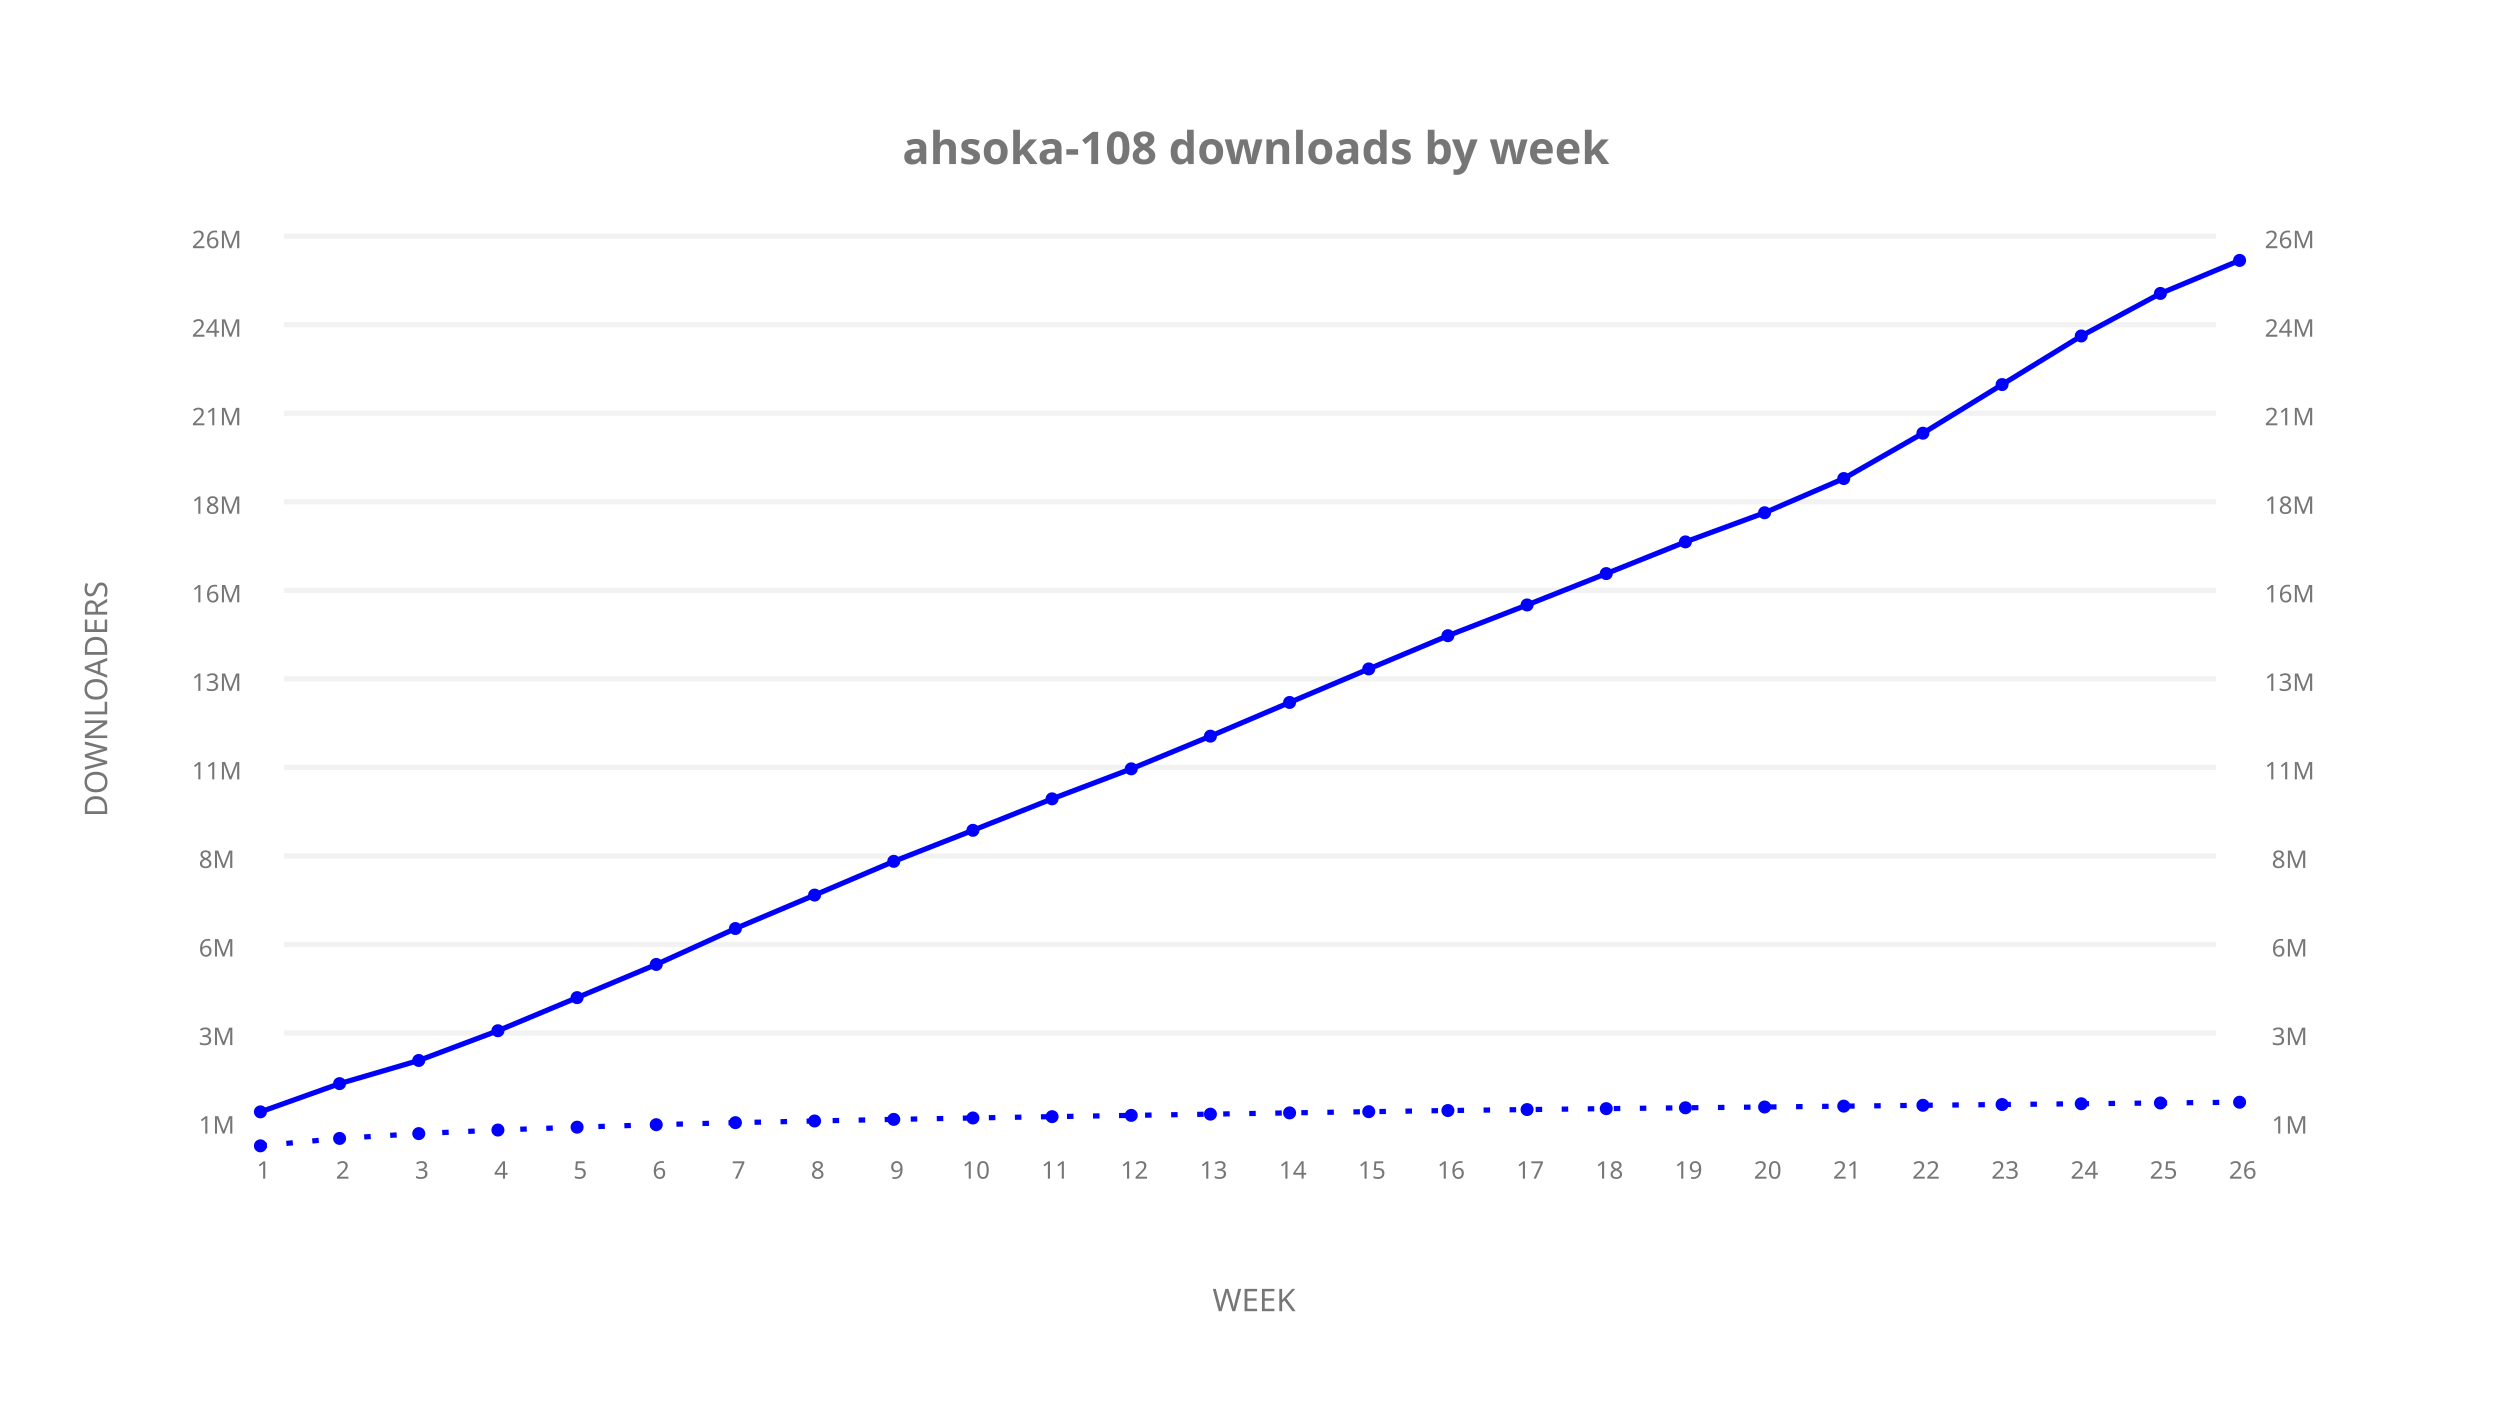
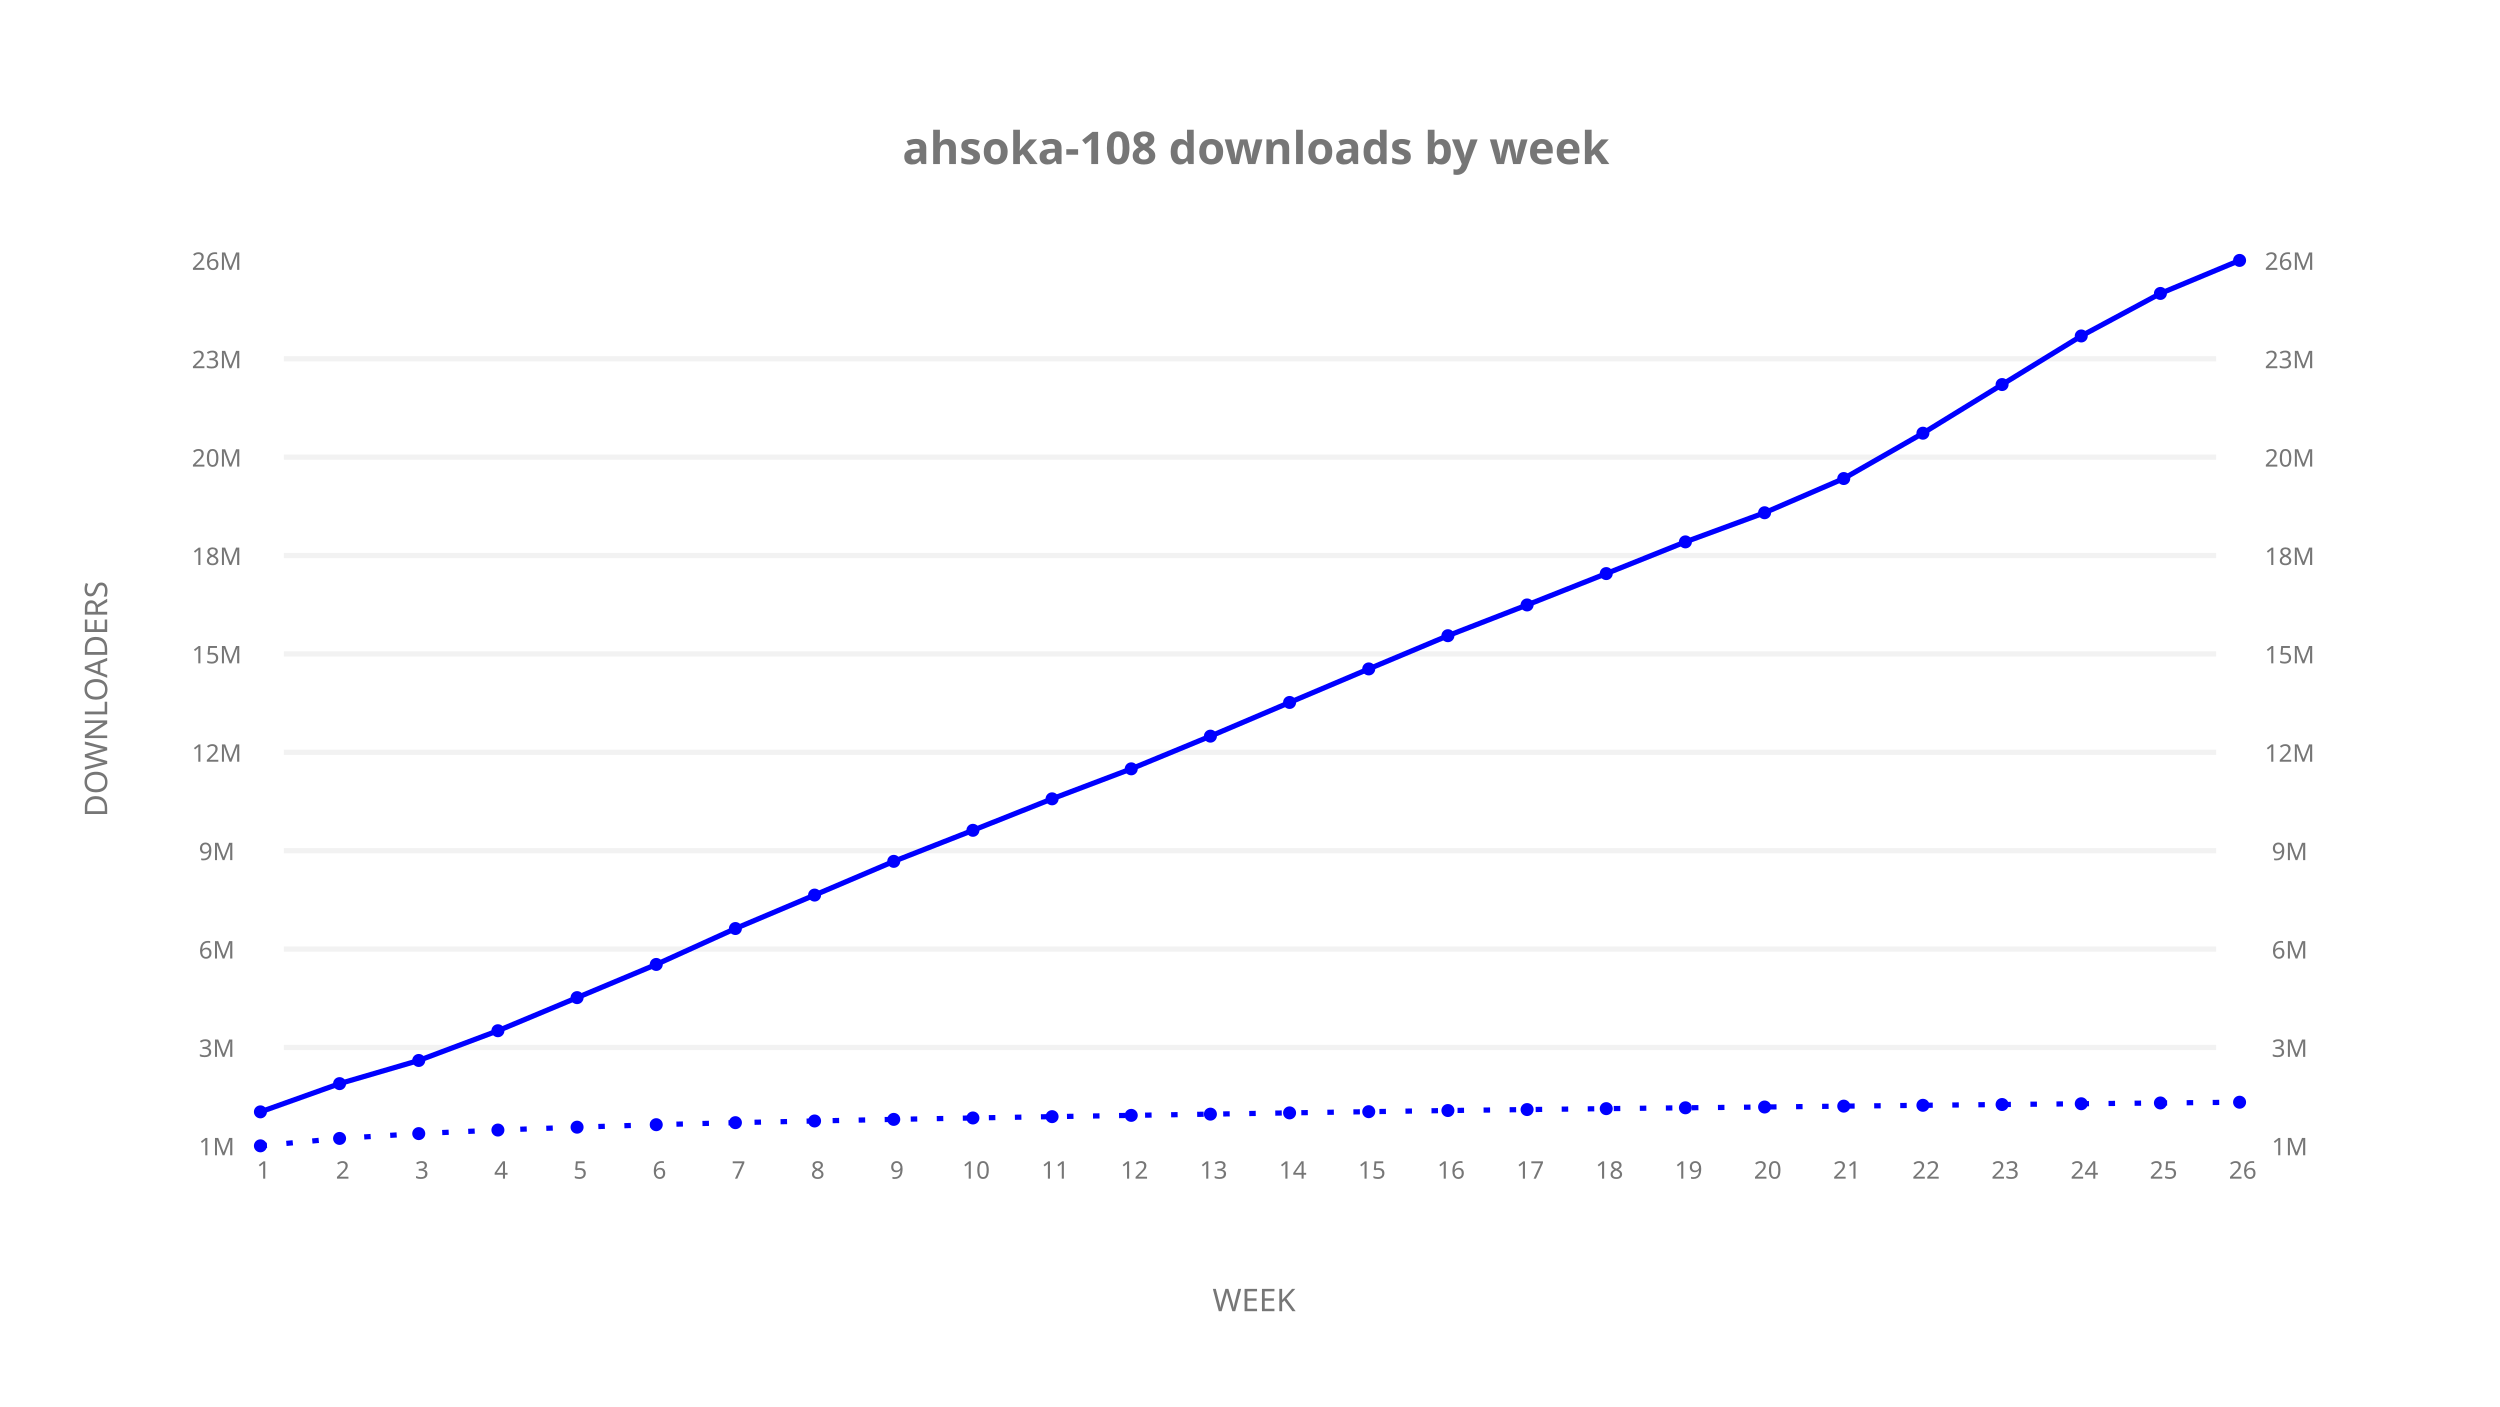
<svg xmlns="http://www.w3.org/2000/svg" xml:space="preserve" id="ahsoka-108-downloads-by-week-ahsoka-108-week" x="0px" y="0px" width="1920px" height="1080px" viewBox="0 0 1920 1080" enable-background="new 0 0 1920 1080" role="img">
  <g id="annotations">
    <text x="960" y="126" font-family="Atkinson Hyperlegible" font-size="26pt" text-anchor="middle" text-align="center" font-weight="600" font-style="normal" style="fill:rgb(118,118,118); fill-opacity:1; stroke:rgb(118,118,118); stroke-opacity:0; stroke-width:0.5"> ahsoka-108 downloads by week</text>
    <g id="axes-lines">
      <text x="960" y="1007" font-family="Atkinson Hyperlegible" font-size="18pt" text-anchor="middle" text-align="center" font-weight="500" font-style="normal" style="fill:rgb(118,118,118); fill-opacity:1; stroke:rgb(118,118,118); stroke-opacity:0; stroke-width:0.5"> WEEK</text>
      <text x="73" y="540" font-family="Atkinson Hyperlegible" font-size="18pt" text-anchor="middle" text-align="center" dominant-baseline="central" font-weight="500" font-style="normal" style="fill:rgb(118,118,118); fill-opacity:1; stroke:rgb(118,118,118); stroke-opacity:0; stroke-width:0.5" transform="rotate(-90,73,540)"> DOWNLOADERS</text>
    </g>
    <g id="tic-y-label-lines">
-       <line x1="218" y1="793.35" x2="1702" y2="793.35" style="fill:rgb(0,0,255); fill-opacity:0; stroke:rgb(242,242,242); stroke-opacity:1; stroke-width:4" />
-       <line x1="218" y1="725.35" x2="1702" y2="725.35" style="fill:rgb(0,0,255); fill-opacity:0; stroke:rgb(242,242,242); stroke-opacity:1; stroke-width:4" />
-       <line x1="218" y1="657.35" x2="1702" y2="657.35" style="fill:rgb(0,0,255); fill-opacity:0; stroke:rgb(242,242,242); stroke-opacity:1; stroke-width:4" />
-       <line x1="218" y1="589.35" x2="1702" y2="589.35" style="fill:rgb(0,0,255); fill-opacity:0; stroke:rgb(242,242,242); stroke-opacity:1; stroke-width:4" />
-       <line x1="218" y1="521.35" x2="1702" y2="521.35" style="fill:rgb(0,0,255); fill-opacity:0; stroke:rgb(242,242,242); stroke-opacity:1; stroke-width:4" />
-       <line x1="218" y1="453.35" x2="1702" y2="453.35" style="fill:rgb(0,0,255); fill-opacity:0; stroke:rgb(242,242,242); stroke-opacity:1; stroke-width:4" />
-       <line x1="218" y1="385.35" x2="1702" y2="385.35" style="fill:rgb(0,0,255); fill-opacity:0; stroke:rgb(242,242,242); stroke-opacity:1; stroke-width:4" />
-       <line x1="218" y1="317.35" x2="1702" y2="317.35" style="fill:rgb(0,0,255); fill-opacity:0; stroke:rgb(242,242,242); stroke-opacity:1; stroke-width:4" />
-       <line x1="218" y1="249.35" x2="1702" y2="249.35" style="fill:rgb(0,0,255); fill-opacity:0; stroke:rgb(242,242,242); stroke-opacity:1; stroke-width:4" />
-       <line x1="218" y1="181.35" x2="1702" y2="181.35" style="fill:rgb(0,0,255); fill-opacity:0; stroke:rgb(242,242,242); stroke-opacity:1; stroke-width:4" />
+       <line x1="218" y1="804.444" x2="1702" y2="804.444" style="fill:rgb(0,0,255); fill-opacity:0; stroke:rgb(242,242,242); stroke-opacity:1; stroke-width:4" />
+       <line x1="218" y1="728.889" x2="1702" y2="728.889" style="fill:rgb(0,0,255); fill-opacity:0; stroke:rgb(242,242,242); stroke-opacity:1; stroke-width:4" />
+       <line x1="218" y1="653.333" x2="1702" y2="653.333" style="fill:rgb(0,0,255); fill-opacity:0; stroke:rgb(242,242,242); stroke-opacity:1; stroke-width:4" />
+       <line x1="218" y1="577.778" x2="1702" y2="577.778" style="fill:rgb(0,0,255); fill-opacity:0; stroke:rgb(242,242,242); stroke-opacity:1; stroke-width:4" />
+       <line x1="218" y1="502.222" x2="1702" y2="502.222" style="fill:rgb(0,0,255); fill-opacity:0; stroke:rgb(242,242,242); stroke-opacity:1; stroke-width:4" />
+       <line x1="218" y1="426.667" x2="1702" y2="426.667" style="fill:rgb(0,0,255); fill-opacity:0; stroke:rgb(242,242,242); stroke-opacity:1; stroke-width:4" />
+       <line x1="218" y1="351.111" x2="1702" y2="351.111" style="fill:rgb(0,0,255); fill-opacity:0; stroke:rgb(242,242,242); stroke-opacity:1; stroke-width:4" />
+       <line x1="218" y1="275.556" x2="1702" y2="275.556" style="fill:rgb(0,0,255); fill-opacity:0; stroke:rgb(242,242,242); stroke-opacity:1; stroke-width:4" />
    </g>
    <g id="tic-x-labels">
      <text x="200" y="898" font-family="Atkinson Hyperlegible" font-size="14pt" text-anchor="middle" text-align="center" dominant-baseline="central" font-weight="400" font-style="normal" style="fill:rgb(118,118,118); fill-opacity:1; stroke:rgb(118,118,118); stroke-opacity:0; stroke-width:0.5"> 1</text>
      <text x="260.8" y="898" font-family="Atkinson Hyperlegible" font-size="14pt" text-anchor="middle" text-align="center" dominant-baseline="central" font-weight="400" font-style="normal" style="fill:rgb(118,118,118); fill-opacity:1; stroke:rgb(118,118,118); stroke-opacity:0; stroke-width:0.5"> 2</text>
      <text x="321.6" y="898" font-family="Atkinson Hyperlegible" font-size="14pt" text-anchor="middle" text-align="center" dominant-baseline="central" font-weight="400" font-style="normal" style="fill:rgb(118,118,118); fill-opacity:1; stroke:rgb(118,118,118); stroke-opacity:0; stroke-width:0.5"> 3</text>
      <text x="382.4" y="898" font-family="Atkinson Hyperlegible" font-size="14pt" text-anchor="middle" text-align="center" dominant-baseline="central" font-weight="400" font-style="normal" style="fill:rgb(118,118,118); fill-opacity:1; stroke:rgb(118,118,118); stroke-opacity:0; stroke-width:0.5"> 4</text>
      <text x="443.2" y="898" font-family="Atkinson Hyperlegible" font-size="14pt" text-anchor="middle" text-align="center" dominant-baseline="central" font-weight="400" font-style="normal" style="fill:rgb(118,118,118); fill-opacity:1; stroke:rgb(118,118,118); stroke-opacity:0; stroke-width:0.5"> 5</text>
      <text x="504" y="898" font-family="Atkinson Hyperlegible" font-size="14pt" text-anchor="middle" text-align="center" dominant-baseline="central" font-weight="400" font-style="normal" style="fill:rgb(118,118,118); fill-opacity:1; stroke:rgb(118,118,118); stroke-opacity:0; stroke-width:0.5"> 6</text>
      <text x="564.8" y="898" font-family="Atkinson Hyperlegible" font-size="14pt" text-anchor="middle" text-align="center" dominant-baseline="central" font-weight="400" font-style="normal" style="fill:rgb(118,118,118); fill-opacity:1; stroke:rgb(118,118,118); stroke-opacity:0; stroke-width:0.5"> 7</text>
      <text x="625.6" y="898" font-family="Atkinson Hyperlegible" font-size="14pt" text-anchor="middle" text-align="center" dominant-baseline="central" font-weight="400" font-style="normal" style="fill:rgb(118,118,118); fill-opacity:1; stroke:rgb(118,118,118); stroke-opacity:0; stroke-width:0.5"> 8</text>
      <text x="686.4" y="898" font-family="Atkinson Hyperlegible" font-size="14pt" text-anchor="middle" text-align="center" dominant-baseline="central" font-weight="400" font-style="normal" style="fill:rgb(118,118,118); fill-opacity:1; stroke:rgb(118,118,118); stroke-opacity:0; stroke-width:0.5"> 9</text>
      <text x="747.2" y="898" font-family="Atkinson Hyperlegible" font-size="14pt" text-anchor="middle" text-align="center" dominant-baseline="central" font-weight="400" font-style="normal" style="fill:rgb(118,118,118); fill-opacity:1; stroke:rgb(118,118,118); stroke-opacity:0; stroke-width:0.5"> 10</text>
      <text x="808" y="898" font-family="Atkinson Hyperlegible" font-size="14pt" text-anchor="middle" text-align="center" dominant-baseline="central" font-weight="400" font-style="normal" style="fill:rgb(118,118,118); fill-opacity:1; stroke:rgb(118,118,118); stroke-opacity:0; stroke-width:0.5"> 11</text>
      <text x="868.8" y="898" font-family="Atkinson Hyperlegible" font-size="14pt" text-anchor="middle" text-align="center" dominant-baseline="central" font-weight="400" font-style="normal" style="fill:rgb(118,118,118); fill-opacity:1; stroke:rgb(118,118,118); stroke-opacity:0; stroke-width:0.5"> 12</text>
      <text x="929.6" y="898" font-family="Atkinson Hyperlegible" font-size="14pt" text-anchor="middle" text-align="center" dominant-baseline="central" font-weight="400" font-style="normal" style="fill:rgb(118,118,118); fill-opacity:1; stroke:rgb(118,118,118); stroke-opacity:0; stroke-width:0.5"> 13</text>
      <text x="990.4" y="898" font-family="Atkinson Hyperlegible" font-size="14pt" text-anchor="middle" text-align="center" dominant-baseline="central" font-weight="400" font-style="normal" style="fill:rgb(118,118,118); fill-opacity:1; stroke:rgb(118,118,118); stroke-opacity:0; stroke-width:0.5"> 14</text>
      <text x="1051.2" y="898" font-family="Atkinson Hyperlegible" font-size="14pt" text-anchor="middle" text-align="center" dominant-baseline="central" font-weight="400" font-style="normal" style="fill:rgb(118,118,118); fill-opacity:1; stroke:rgb(118,118,118); stroke-opacity:0; stroke-width:0.5"> 15</text>
      <text x="1112" y="898" font-family="Atkinson Hyperlegible" font-size="14pt" text-anchor="middle" text-align="center" dominant-baseline="central" font-weight="400" font-style="normal" style="fill:rgb(118,118,118); fill-opacity:1; stroke:rgb(118,118,118); stroke-opacity:0; stroke-width:0.5"> 16</text>
      <text x="1172.8" y="898" font-family="Atkinson Hyperlegible" font-size="14pt" text-anchor="middle" text-align="center" dominant-baseline="central" font-weight="400" font-style="normal" style="fill:rgb(118,118,118); fill-opacity:1; stroke:rgb(118,118,118); stroke-opacity:0; stroke-width:0.5"> 17</text>
      <text x="1233.6" y="898" font-family="Atkinson Hyperlegible" font-size="14pt" text-anchor="middle" text-align="center" dominant-baseline="central" font-weight="400" font-style="normal" style="fill:rgb(118,118,118); fill-opacity:1; stroke:rgb(118,118,118); stroke-opacity:0; stroke-width:0.5"> 18</text>
      <text x="1294.4" y="898" font-family="Atkinson Hyperlegible" font-size="14pt" text-anchor="middle" text-align="center" dominant-baseline="central" font-weight="400" font-style="normal" style="fill:rgb(118,118,118); fill-opacity:1; stroke:rgb(118,118,118); stroke-opacity:0; stroke-width:0.5"> 19</text>
      <text x="1355.2" y="898" font-family="Atkinson Hyperlegible" font-size="14pt" text-anchor="middle" text-align="center" dominant-baseline="central" font-weight="400" font-style="normal" style="fill:rgb(118,118,118); fill-opacity:1; stroke:rgb(118,118,118); stroke-opacity:0; stroke-width:0.5"> 20</text>
      <text x="1416" y="898" font-family="Atkinson Hyperlegible" font-size="14pt" text-anchor="middle" text-align="center" dominant-baseline="central" font-weight="400" font-style="normal" style="fill:rgb(118,118,118); fill-opacity:1; stroke:rgb(118,118,118); stroke-opacity:0; stroke-width:0.5"> 21</text>
      <text x="1476.8" y="898" font-family="Atkinson Hyperlegible" font-size="14pt" text-anchor="middle" text-align="center" dominant-baseline="central" font-weight="400" font-style="normal" style="fill:rgb(118,118,118); fill-opacity:1; stroke:rgb(118,118,118); stroke-opacity:0; stroke-width:0.5"> 22</text>
      <text x="1537.6" y="898" font-family="Atkinson Hyperlegible" font-size="14pt" text-anchor="middle" text-align="center" dominant-baseline="central" font-weight="400" font-style="normal" style="fill:rgb(118,118,118); fill-opacity:1; stroke:rgb(118,118,118); stroke-opacity:0; stroke-width:0.5"> 23</text>
      <text x="1598.4" y="898" font-family="Atkinson Hyperlegible" font-size="14pt" text-anchor="middle" text-align="center" dominant-baseline="central" font-weight="400" font-style="normal" style="fill:rgb(118,118,118); fill-opacity:1; stroke:rgb(118,118,118); stroke-opacity:0; stroke-width:0.5"> 24</text>
      <text x="1659.2" y="898" font-family="Atkinson Hyperlegible" font-size="14pt" text-anchor="middle" text-align="center" dominant-baseline="central" font-weight="400" font-style="normal" style="fill:rgb(118,118,118); fill-opacity:1; stroke:rgb(118,118,118); stroke-opacity:0; stroke-width:0.5"> 25</text>
      <text x="1720" y="898" font-family="Atkinson Hyperlegible" font-size="14pt" text-anchor="middle" text-align="center" dominant-baseline="central" font-weight="400" font-style="normal" style="fill:rgb(118,118,118); fill-opacity:1; stroke:rgb(118,118,118); stroke-opacity:0; stroke-width:0.5"> 26</text>
    </g>
    <g id="tic-y-labels">
-       <text x="164" y="863.35" font-family="Atkinson Hyperlegible" font-size="14pt" text-anchor="middle" text-align="center" dominant-baseline="central" font-weight="400" font-style="normal" style="fill:rgb(118,118,118); fill-opacity:1; stroke:rgb(118,118,118); stroke-opacity:0; stroke-width:0.5"> 1M</text>
-       <text x="1756" y="863.35" font-family="Atkinson Hyperlegible" font-size="14pt" text-anchor="middle" text-align="center" dominant-baseline="central" font-weight="400" font-style="normal" style="fill:rgb(118,118,118); fill-opacity:1; stroke:rgb(118,118,118); stroke-opacity:0; stroke-width:0.5"> 1M</text>
-       <text x="164" y="795.35" font-family="Atkinson Hyperlegible" font-size="14pt" text-anchor="middle" text-align="center" dominant-baseline="central" font-weight="400" font-style="normal" style="fill:rgb(118,118,118); fill-opacity:1; stroke:rgb(118,118,118); stroke-opacity:0; stroke-width:0.5"> 3M</text>
-       <text x="1756" y="795.35" font-family="Atkinson Hyperlegible" font-size="14pt" text-anchor="middle" text-align="center" dominant-baseline="central" font-weight="400" font-style="normal" style="fill:rgb(118,118,118); fill-opacity:1; stroke:rgb(118,118,118); stroke-opacity:0; stroke-width:0.5"> 3M</text>
-       <text x="164" y="727.35" font-family="Atkinson Hyperlegible" font-size="14pt" text-anchor="middle" text-align="center" dominant-baseline="central" font-weight="400" font-style="normal" style="fill:rgb(118,118,118); fill-opacity:1; stroke:rgb(118,118,118); stroke-opacity:0; stroke-width:0.5"> 6M</text>
-       <text x="1756" y="727.35" font-family="Atkinson Hyperlegible" font-size="14pt" text-anchor="middle" text-align="center" dominant-baseline="central" font-weight="400" font-style="normal" style="fill:rgb(118,118,118); fill-opacity:1; stroke:rgb(118,118,118); stroke-opacity:0; stroke-width:0.5"> 6M</text>
-       <text x="164" y="659.35" font-family="Atkinson Hyperlegible" font-size="14pt" text-anchor="middle" text-align="center" dominant-baseline="central" font-weight="400" font-style="normal" style="fill:rgb(118,118,118); fill-opacity:1; stroke:rgb(118,118,118); stroke-opacity:0; stroke-width:0.5"> 8M</text>
-       <text x="1756" y="659.35" font-family="Atkinson Hyperlegible" font-size="14pt" text-anchor="middle" text-align="center" dominant-baseline="central" font-weight="400" font-style="normal" style="fill:rgb(118,118,118); fill-opacity:1; stroke:rgb(118,118,118); stroke-opacity:0; stroke-width:0.5"> 8M</text>
-       <text x="164" y="591.35" font-family="Atkinson Hyperlegible" font-size="14pt" text-anchor="middle" text-align="center" dominant-baseline="central" font-weight="400" font-style="normal" style="fill:rgb(118,118,118); fill-opacity:1; stroke:rgb(118,118,118); stroke-opacity:0; stroke-width:0.5"> 11M</text>
-       <text x="1756" y="591.35" font-family="Atkinson Hyperlegible" font-size="14pt" text-anchor="middle" text-align="center" dominant-baseline="central" font-weight="400" font-style="normal" style="fill:rgb(118,118,118); fill-opacity:1; stroke:rgb(118,118,118); stroke-opacity:0; stroke-width:0.5"> 11M</text>
-       <text x="164" y="523.35" font-family="Atkinson Hyperlegible" font-size="14pt" text-anchor="middle" text-align="center" dominant-baseline="central" font-weight="400" font-style="normal" style="fill:rgb(118,118,118); fill-opacity:1; stroke:rgb(118,118,118); stroke-opacity:0; stroke-width:0.5"> 13M</text>
-       <text x="1756" y="523.35" font-family="Atkinson Hyperlegible" font-size="14pt" text-anchor="middle" text-align="center" dominant-baseline="central" font-weight="400" font-style="normal" style="fill:rgb(118,118,118); fill-opacity:1; stroke:rgb(118,118,118); stroke-opacity:0; stroke-width:0.5"> 13M</text>
-       <text x="164" y="455.35" font-family="Atkinson Hyperlegible" font-size="14pt" text-anchor="middle" text-align="center" dominant-baseline="central" font-weight="400" font-style="normal" style="fill:rgb(118,118,118); fill-opacity:1; stroke:rgb(118,118,118); stroke-opacity:0; stroke-width:0.5"> 16M</text>
-       <text x="1756" y="455.35" font-family="Atkinson Hyperlegible" font-size="14pt" text-anchor="middle" text-align="center" dominant-baseline="central" font-weight="400" font-style="normal" style="fill:rgb(118,118,118); fill-opacity:1; stroke:rgb(118,118,118); stroke-opacity:0; stroke-width:0.5"> 16M</text>
-       <text x="164" y="387.35" font-family="Atkinson Hyperlegible" font-size="14pt" text-anchor="middle" text-align="center" dominant-baseline="central" font-weight="400" font-style="normal" style="fill:rgb(118,118,118); fill-opacity:1; stroke:rgb(118,118,118); stroke-opacity:0; stroke-width:0.5"> 18M</text>
-       <text x="1756" y="387.35" font-family="Atkinson Hyperlegible" font-size="14pt" text-anchor="middle" text-align="center" dominant-baseline="central" font-weight="400" font-style="normal" style="fill:rgb(118,118,118); fill-opacity:1; stroke:rgb(118,118,118); stroke-opacity:0; stroke-width:0.5"> 18M</text>
-       <text x="164" y="319.35" font-family="Atkinson Hyperlegible" font-size="14pt" text-anchor="middle" text-align="center" dominant-baseline="central" font-weight="400" font-style="normal" style="fill:rgb(118,118,118); fill-opacity:1; stroke:rgb(118,118,118); stroke-opacity:0; stroke-width:0.5"> 21M</text>
-       <text x="1756" y="319.35" font-family="Atkinson Hyperlegible" font-size="14pt" text-anchor="middle" text-align="center" dominant-baseline="central" font-weight="400" font-style="normal" style="fill:rgb(118,118,118); fill-opacity:1; stroke:rgb(118,118,118); stroke-opacity:0; stroke-width:0.5"> 21M</text>
-       <text x="164" y="251.35" font-family="Atkinson Hyperlegible" font-size="14pt" text-anchor="middle" text-align="center" dominant-baseline="central" font-weight="400" font-style="normal" style="fill:rgb(118,118,118); fill-opacity:1; stroke:rgb(118,118,118); stroke-opacity:0; stroke-width:0.5"> 24M</text>
-       <text x="1756" y="251.35" font-family="Atkinson Hyperlegible" font-size="14pt" text-anchor="middle" text-align="center" dominant-baseline="central" font-weight="400" font-style="normal" style="fill:rgb(118,118,118); fill-opacity:1; stroke:rgb(118,118,118); stroke-opacity:0; stroke-width:0.5"> 24M</text>
-       <text x="164" y="183.35" font-family="Atkinson Hyperlegible" font-size="14pt" text-anchor="middle" text-align="center" dominant-baseline="central" font-weight="400" font-style="normal" style="fill:rgb(118,118,118); fill-opacity:1; stroke:rgb(118,118,118); stroke-opacity:0; stroke-width:0.5"> 26M</text>
-       <text x="1756" y="183.35" font-family="Atkinson Hyperlegible" font-size="14pt" text-anchor="middle" text-align="center" dominant-baseline="central" font-weight="400" font-style="normal" style="fill:rgb(118,118,118); fill-opacity:1; stroke:rgb(118,118,118); stroke-opacity:0; stroke-width:0.5"> 26M</text>
+       <text x="164" y="880" font-family="Atkinson Hyperlegible" font-size="14pt" text-anchor="middle" text-align="center" dominant-baseline="central" font-weight="400" font-style="normal" style="fill:rgb(118,118,118); fill-opacity:1; stroke:rgb(118,118,118); stroke-opacity:0; stroke-width:0.5"> 1M</text>
+       <text x="1756" y="880" font-family="Atkinson Hyperlegible" font-size="14pt" text-anchor="middle" text-align="center" dominant-baseline="central" font-weight="400" font-style="normal" style="fill:rgb(118,118,118); fill-opacity:1; stroke:rgb(118,118,118); stroke-opacity:0; stroke-width:0.5"> 1M</text>
+       <text x="164" y="804.444" font-family="Atkinson Hyperlegible" font-size="14pt" text-anchor="middle" text-align="center" dominant-baseline="central" font-weight="400" font-style="normal" style="fill:rgb(118,118,118); fill-opacity:1; stroke:rgb(118,118,118); stroke-opacity:0; stroke-width:0.5"> 3M</text>
+       <text x="1756" y="804.444" font-family="Atkinson Hyperlegible" font-size="14pt" text-anchor="middle" text-align="center" dominant-baseline="central" font-weight="400" font-style="normal" style="fill:rgb(118,118,118); fill-opacity:1; stroke:rgb(118,118,118); stroke-opacity:0; stroke-width:0.5"> 3M</text>
+       <text x="164" y="728.889" font-family="Atkinson Hyperlegible" font-size="14pt" text-anchor="middle" text-align="center" dominant-baseline="central" font-weight="400" font-style="normal" style="fill:rgb(118,118,118); fill-opacity:1; stroke:rgb(118,118,118); stroke-opacity:0; stroke-width:0.5"> 6M</text>
+       <text x="1756" y="728.889" font-family="Atkinson Hyperlegible" font-size="14pt" text-anchor="middle" text-align="center" dominant-baseline="central" font-weight="400" font-style="normal" style="fill:rgb(118,118,118); fill-opacity:1; stroke:rgb(118,118,118); stroke-opacity:0; stroke-width:0.5"> 6M</text>
+       <text x="164" y="653.333" font-family="Atkinson Hyperlegible" font-size="14pt" text-anchor="middle" text-align="center" dominant-baseline="central" font-weight="400" font-style="normal" style="fill:rgb(118,118,118); fill-opacity:1; stroke:rgb(118,118,118); stroke-opacity:0; stroke-width:0.5"> 9M</text>
+       <text x="1756" y="653.333" font-family="Atkinson Hyperlegible" font-size="14pt" text-anchor="middle" text-align="center" dominant-baseline="central" font-weight="400" font-style="normal" style="fill:rgb(118,118,118); fill-opacity:1; stroke:rgb(118,118,118); stroke-opacity:0; stroke-width:0.5"> 9M</text>
+       <text x="164" y="577.778" font-family="Atkinson Hyperlegible" font-size="14pt" text-anchor="middle" text-align="center" dominant-baseline="central" font-weight="400" font-style="normal" style="fill:rgb(118,118,118); fill-opacity:1; stroke:rgb(118,118,118); stroke-opacity:0; stroke-width:0.5"> 12M</text>
+       <text x="1756" y="577.778" font-family="Atkinson Hyperlegible" font-size="14pt" text-anchor="middle" text-align="center" dominant-baseline="central" font-weight="400" font-style="normal" style="fill:rgb(118,118,118); fill-opacity:1; stroke:rgb(118,118,118); stroke-opacity:0; stroke-width:0.5"> 12M</text>
+       <text x="164" y="502.222" font-family="Atkinson Hyperlegible" font-size="14pt" text-anchor="middle" text-align="center" dominant-baseline="central" font-weight="400" font-style="normal" style="fill:rgb(118,118,118); fill-opacity:1; stroke:rgb(118,118,118); stroke-opacity:0; stroke-width:0.5"> 15M</text>
+       <text x="1756" y="502.222" font-family="Atkinson Hyperlegible" font-size="14pt" text-anchor="middle" text-align="center" dominant-baseline="central" font-weight="400" font-style="normal" style="fill:rgb(118,118,118); fill-opacity:1; stroke:rgb(118,118,118); stroke-opacity:0; stroke-width:0.5"> 15M</text>
+       <text x="164" y="426.667" font-family="Atkinson Hyperlegible" font-size="14pt" text-anchor="middle" text-align="center" dominant-baseline="central" font-weight="400" font-style="normal" style="fill:rgb(118,118,118); fill-opacity:1; stroke:rgb(118,118,118); stroke-opacity:0; stroke-width:0.5"> 18M</text>
+       <text x="1756" y="426.667" font-family="Atkinson Hyperlegible" font-size="14pt" text-anchor="middle" text-align="center" dominant-baseline="central" font-weight="400" font-style="normal" style="fill:rgb(118,118,118); fill-opacity:1; stroke:rgb(118,118,118); stroke-opacity:0; stroke-width:0.5"> 18M</text>
+       <text x="164" y="351.111" font-family="Atkinson Hyperlegible" font-size="14pt" text-anchor="middle" text-align="center" dominant-baseline="central" font-weight="400" font-style="normal" style="fill:rgb(118,118,118); fill-opacity:1; stroke:rgb(118,118,118); stroke-opacity:0; stroke-width:0.5"> 20M</text>
+       <text x="1756" y="351.111" font-family="Atkinson Hyperlegible" font-size="14pt" text-anchor="middle" text-align="center" dominant-baseline="central" font-weight="400" font-style="normal" style="fill:rgb(118,118,118); fill-opacity:1; stroke:rgb(118,118,118); stroke-opacity:0; stroke-width:0.5"> 20M</text>
+       <text x="164" y="275.556" font-family="Atkinson Hyperlegible" font-size="14pt" text-anchor="middle" text-align="center" dominant-baseline="central" font-weight="400" font-style="normal" style="fill:rgb(118,118,118); fill-opacity:1; stroke:rgb(118,118,118); stroke-opacity:0; stroke-width:0.5"> 23M</text>
+       <text x="1756" y="275.556" font-family="Atkinson Hyperlegible" font-size="14pt" text-anchor="middle" text-align="center" dominant-baseline="central" font-weight="400" font-style="normal" style="fill:rgb(118,118,118); fill-opacity:1; stroke:rgb(118,118,118); stroke-opacity:0; stroke-width:0.5"> 23M</text>
+       <text x="164" y="200" font-family="Atkinson Hyperlegible" font-size="14pt" text-anchor="middle" text-align="center" dominant-baseline="central" font-weight="400" font-style="normal" style="fill:rgb(118,118,118); fill-opacity:1; stroke:rgb(118,118,118); stroke-opacity:0; stroke-width:0.5"> 26M</text>
+       <text x="1756" y="200" font-family="Atkinson Hyperlegible" font-size="14pt" text-anchor="middle" text-align="center" dominant-baseline="central" font-weight="400" font-style="normal" style="fill:rgb(118,118,118); fill-opacity:1; stroke:rgb(118,118,118); stroke-opacity:0; stroke-width:0.5"> 26M</text>
    </g>
  </g>
  <g id="polyline-ahsoka-108 downloads by week">
    <polyline points="200,853.913 260.8,832.227 321.6,814.44 382.4,791.599 443.2,766.178 504,740.697 564.8,713.107 625.6,687.423 686.4,661.524 747.2,637.685 808,613.502 868.8,590.464 929.6,565.36 990.4,539.486 1051.2,513.733 1112,488.215 1172.8,464.598 1233.6,440.514 1294.4,416.172 1355.2,393.79 1416,367.513 1476.8,332.7 1537.6,295.333 1598.4,258.021 1659.2,225.362 1720,200 " style="fill:rgb(0,0,255); fill-opacity:0; stroke:rgb(0,0,255); stroke-opacity:1; stroke-width:4" />
  </g>
  <g id="markers-ahsoka-108 downloads by week">
    <circle cx="200" cy="853.913" r="5" style="fill:rgb(0,0,255); fill-opacity:1; stroke:rgb(0,0,255); stroke-opacity:0; stroke-width:4">
</circle>
    <circle cx="260.8" cy="832.227" r="5" style="fill:rgb(0,0,255); fill-opacity:1; stroke:rgb(0,0,255); stroke-opacity:0; stroke-width:4">
</circle>
    <circle cx="321.6" cy="814.44" r="5" style="fill:rgb(0,0,255); fill-opacity:1; stroke:rgb(0,0,255); stroke-opacity:0; stroke-width:4">
</circle>
    <circle cx="382.4" cy="791.599" r="5" style="fill:rgb(0,0,255); fill-opacity:1; stroke:rgb(0,0,255); stroke-opacity:0; stroke-width:4">
</circle>
    <circle cx="443.2" cy="766.178" r="5" style="fill:rgb(0,0,255); fill-opacity:1; stroke:rgb(0,0,255); stroke-opacity:0; stroke-width:4">
</circle>
    <circle cx="504" cy="740.697" r="5" style="fill:rgb(0,0,255); fill-opacity:1; stroke:rgb(0,0,255); stroke-opacity:0; stroke-width:4">
</circle>
    <circle cx="564.8" cy="713.107" r="5" style="fill:rgb(0,0,255); fill-opacity:1; stroke:rgb(0,0,255); stroke-opacity:0; stroke-width:4">
</circle>
    <circle cx="625.6" cy="687.423" r="5" style="fill:rgb(0,0,255); fill-opacity:1; stroke:rgb(0,0,255); stroke-opacity:0; stroke-width:4">
</circle>
    <circle cx="686.4" cy="661.524" r="5" style="fill:rgb(0,0,255); fill-opacity:1; stroke:rgb(0,0,255); stroke-opacity:0; stroke-width:4">
</circle>
    <circle cx="747.2" cy="637.685" r="5" style="fill:rgb(0,0,255); fill-opacity:1; stroke:rgb(0,0,255); stroke-opacity:0; stroke-width:4">
</circle>
    <circle cx="808" cy="613.502" r="5" style="fill:rgb(0,0,255); fill-opacity:1; stroke:rgb(0,0,255); stroke-opacity:0; stroke-width:4">
</circle>
    <circle cx="868.8" cy="590.464" r="5" style="fill:rgb(0,0,255); fill-opacity:1; stroke:rgb(0,0,255); stroke-opacity:0; stroke-width:4">
</circle>
    <circle cx="929.6" cy="565.36" r="5" style="fill:rgb(0,0,255); fill-opacity:1; stroke:rgb(0,0,255); stroke-opacity:0; stroke-width:4">
</circle>
    <circle cx="990.4" cy="539.486" r="5" style="fill:rgb(0,0,255); fill-opacity:1; stroke:rgb(0,0,255); stroke-opacity:0; stroke-width:4">
</circle>
    <circle cx="1051.2" cy="513.733" r="5" style="fill:rgb(0,0,255); fill-opacity:1; stroke:rgb(0,0,255); stroke-opacity:0; stroke-width:4">
</circle>
    <circle cx="1112" cy="488.215" r="5" style="fill:rgb(0,0,255); fill-opacity:1; stroke:rgb(0,0,255); stroke-opacity:0; stroke-width:4">
</circle>
    <circle cx="1172.8" cy="464.598" r="5" style="fill:rgb(0,0,255); fill-opacity:1; stroke:rgb(0,0,255); stroke-opacity:0; stroke-width:4">
</circle>
    <circle cx="1233.6" cy="440.514" r="5" style="fill:rgb(0,0,255); fill-opacity:1; stroke:rgb(0,0,255); stroke-opacity:0; stroke-width:4">
</circle>
    <circle cx="1294.4" cy="416.172" r="5" style="fill:rgb(0,0,255); fill-opacity:1; stroke:rgb(0,0,255); stroke-opacity:0; stroke-width:4">
</circle>
    <circle cx="1355.2" cy="393.79" r="5" style="fill:rgb(0,0,255); fill-opacity:1; stroke:rgb(0,0,255); stroke-opacity:0; stroke-width:4">
</circle>
    <circle cx="1416" cy="367.513" r="5" style="fill:rgb(0,0,255); fill-opacity:1; stroke:rgb(0,0,255); stroke-opacity:0; stroke-width:4">
</circle>
    <circle cx="1476.8" cy="332.7" r="5" style="fill:rgb(0,0,255); fill-opacity:1; stroke:rgb(0,0,255); stroke-opacity:0; stroke-width:4">
</circle>
    <circle cx="1537.6" cy="295.333" r="5" style="fill:rgb(0,0,255); fill-opacity:1; stroke:rgb(0,0,255); stroke-opacity:0; stroke-width:4">
</circle>
    <circle cx="1598.4" cy="258.021" r="5" style="fill:rgb(0,0,255); fill-opacity:1; stroke:rgb(0,0,255); stroke-opacity:0; stroke-width:4">
</circle>
    <circle cx="1659.2" cy="225.362" r="5" style="fill:rgb(0,0,255); fill-opacity:1; stroke:rgb(0,0,255); stroke-opacity:0; stroke-width:4">
</circle>
    <circle cx="1720" cy="200" r="5" style="fill:rgb(0,0,255); fill-opacity:1; stroke:rgb(0,0,255); stroke-opacity:0; stroke-width:4">
</circle>
  </g>
  <g id="polyline-ahsoka-108 downloads by week uploaders">
    <polyline points="200,880 260.8,874.315 321.6,870.607 382.4,867.876 443.2,865.673 504,863.757 564.8,862.207 625.6,860.915 686.4,859.69 747.2,858.6 808,857.581 868.8,856.612 929.6,855.664 990.4,854.695 1051.2,853.766 1112,852.889 1172.8,852.146 1233.6,851.436 1294.4,850.785 1355.2,850.187 1416,849.512 1476.8,848.879 1537.6,848.266 1598.4,847.681 1659.2,847.08 1720,846.508 " stroke-dasharray="5 15" style="fill:rgb(0,0,255); fill-opacity:0; stroke:rgb(0,0,255); stroke-opacity:1; stroke-width:4" />
  </g>
  <g id="markers-ahsoka-108 downloads by week uploaders">
    <circle cx="200" cy="880" r="5" style="fill:rgb(0,0,255); fill-opacity:1; stroke:rgb(0,0,255); stroke-opacity:0; stroke-width:4">
</circle>
    <circle cx="260.8" cy="874.315" r="5" style="fill:rgb(0,0,255); fill-opacity:1; stroke:rgb(0,0,255); stroke-opacity:0; stroke-width:4">
</circle>
    <circle cx="321.6" cy="870.607" r="5" style="fill:rgb(0,0,255); fill-opacity:1; stroke:rgb(0,0,255); stroke-opacity:0; stroke-width:4">
</circle>
    <circle cx="382.4" cy="867.876" r="5" style="fill:rgb(0,0,255); fill-opacity:1; stroke:rgb(0,0,255); stroke-opacity:0; stroke-width:4">
</circle>
    <circle cx="443.2" cy="865.673" r="5" style="fill:rgb(0,0,255); fill-opacity:1; stroke:rgb(0,0,255); stroke-opacity:0; stroke-width:4">
</circle>
    <circle cx="504" cy="863.757" r="5" style="fill:rgb(0,0,255); fill-opacity:1; stroke:rgb(0,0,255); stroke-opacity:0; stroke-width:4">
</circle>
    <circle cx="564.8" cy="862.207" r="5" style="fill:rgb(0,0,255); fill-opacity:1; stroke:rgb(0,0,255); stroke-opacity:0; stroke-width:4">
</circle>
    <circle cx="625.6" cy="860.915" r="5" style="fill:rgb(0,0,255); fill-opacity:1; stroke:rgb(0,0,255); stroke-opacity:0; stroke-width:4">
</circle>
    <circle cx="686.4" cy="859.69" r="5" style="fill:rgb(0,0,255); fill-opacity:1; stroke:rgb(0,0,255); stroke-opacity:0; stroke-width:4">
</circle>
    <circle cx="747.2" cy="858.6" r="5" style="fill:rgb(0,0,255); fill-opacity:1; stroke:rgb(0,0,255); stroke-opacity:0; stroke-width:4">
</circle>
    <circle cx="808" cy="857.581" r="5" style="fill:rgb(0,0,255); fill-opacity:1; stroke:rgb(0,0,255); stroke-opacity:0; stroke-width:4">
</circle>
    <circle cx="868.8" cy="856.612" r="5" style="fill:rgb(0,0,255); fill-opacity:1; stroke:rgb(0,0,255); stroke-opacity:0; stroke-width:4">
</circle>
    <circle cx="929.6" cy="855.664" r="5" style="fill:rgb(0,0,255); fill-opacity:1; stroke:rgb(0,0,255); stroke-opacity:0; stroke-width:4">
</circle>
    <circle cx="990.4" cy="854.695" r="5" style="fill:rgb(0,0,255); fill-opacity:1; stroke:rgb(0,0,255); stroke-opacity:0; stroke-width:4">
</circle>
    <circle cx="1051.2" cy="853.766" r="5" style="fill:rgb(0,0,255); fill-opacity:1; stroke:rgb(0,0,255); stroke-opacity:0; stroke-width:4">
</circle>
    <circle cx="1112" cy="852.889" r="5" style="fill:rgb(0,0,255); fill-opacity:1; stroke:rgb(0,0,255); stroke-opacity:0; stroke-width:4">
</circle>
    <circle cx="1172.8" cy="852.146" r="5" style="fill:rgb(0,0,255); fill-opacity:1; stroke:rgb(0,0,255); stroke-opacity:0; stroke-width:4">
</circle>
    <circle cx="1233.6" cy="851.436" r="5" style="fill:rgb(0,0,255); fill-opacity:1; stroke:rgb(0,0,255); stroke-opacity:0; stroke-width:4">
</circle>
    <circle cx="1294.4" cy="850.785" r="5" style="fill:rgb(0,0,255); fill-opacity:1; stroke:rgb(0,0,255); stroke-opacity:0; stroke-width:4">
</circle>
    <circle cx="1355.2" cy="850.187" r="5" style="fill:rgb(0,0,255); fill-opacity:1; stroke:rgb(0,0,255); stroke-opacity:0; stroke-width:4">
</circle>
    <circle cx="1416" cy="849.512" r="5" style="fill:rgb(0,0,255); fill-opacity:1; stroke:rgb(0,0,255); stroke-opacity:0; stroke-width:4">
</circle>
    <circle cx="1476.8" cy="848.879" r="5" style="fill:rgb(0,0,255); fill-opacity:1; stroke:rgb(0,0,255); stroke-opacity:0; stroke-width:4">
</circle>
    <circle cx="1537.6" cy="848.266" r="5" style="fill:rgb(0,0,255); fill-opacity:1; stroke:rgb(0,0,255); stroke-opacity:0; stroke-width:4">
</circle>
    <circle cx="1598.4" cy="847.681" r="5" style="fill:rgb(0,0,255); fill-opacity:1; stroke:rgb(0,0,255); stroke-opacity:0; stroke-width:4">
</circle>
    <circle cx="1659.2" cy="847.08" r="5" style="fill:rgb(0,0,255); fill-opacity:1; stroke:rgb(0,0,255); stroke-opacity:0; stroke-width:4">
</circle>
    <circle cx="1720" cy="846.508" r="5" style="fill:rgb(0,0,255); fill-opacity:1; stroke:rgb(0,0,255); stroke-opacity:0; stroke-width:4">
</circle>
  </g>
</svg>
